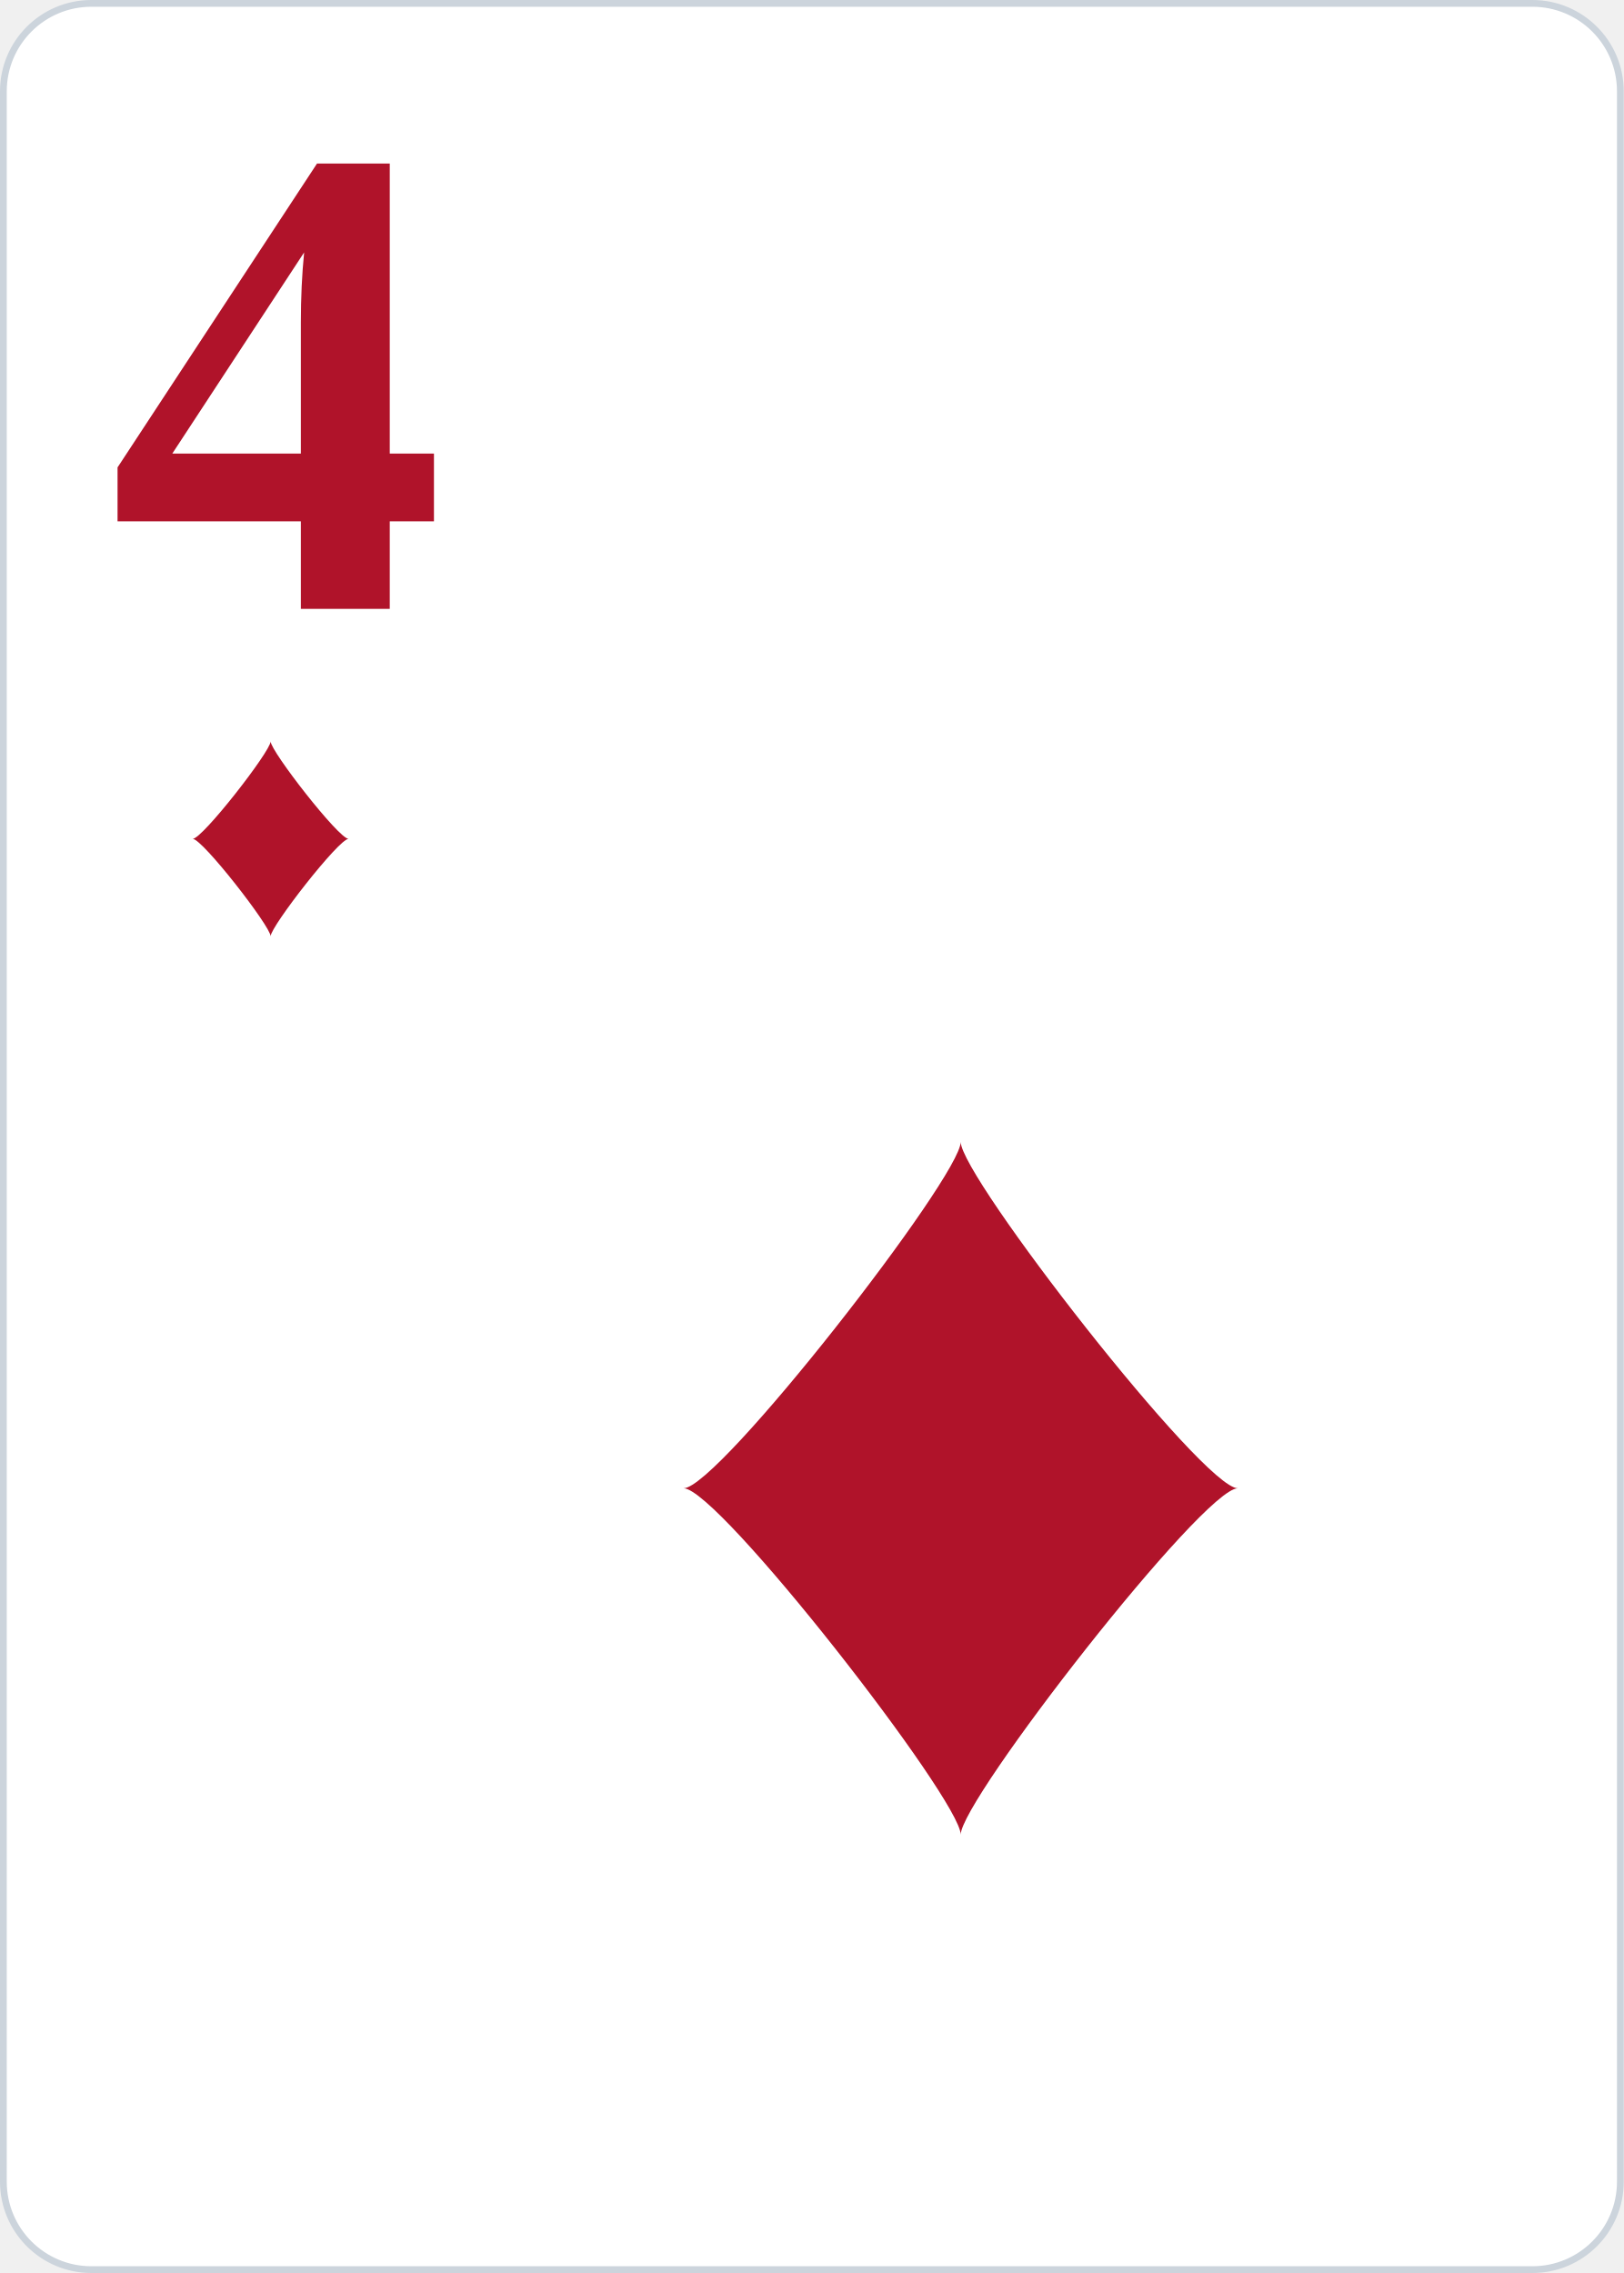
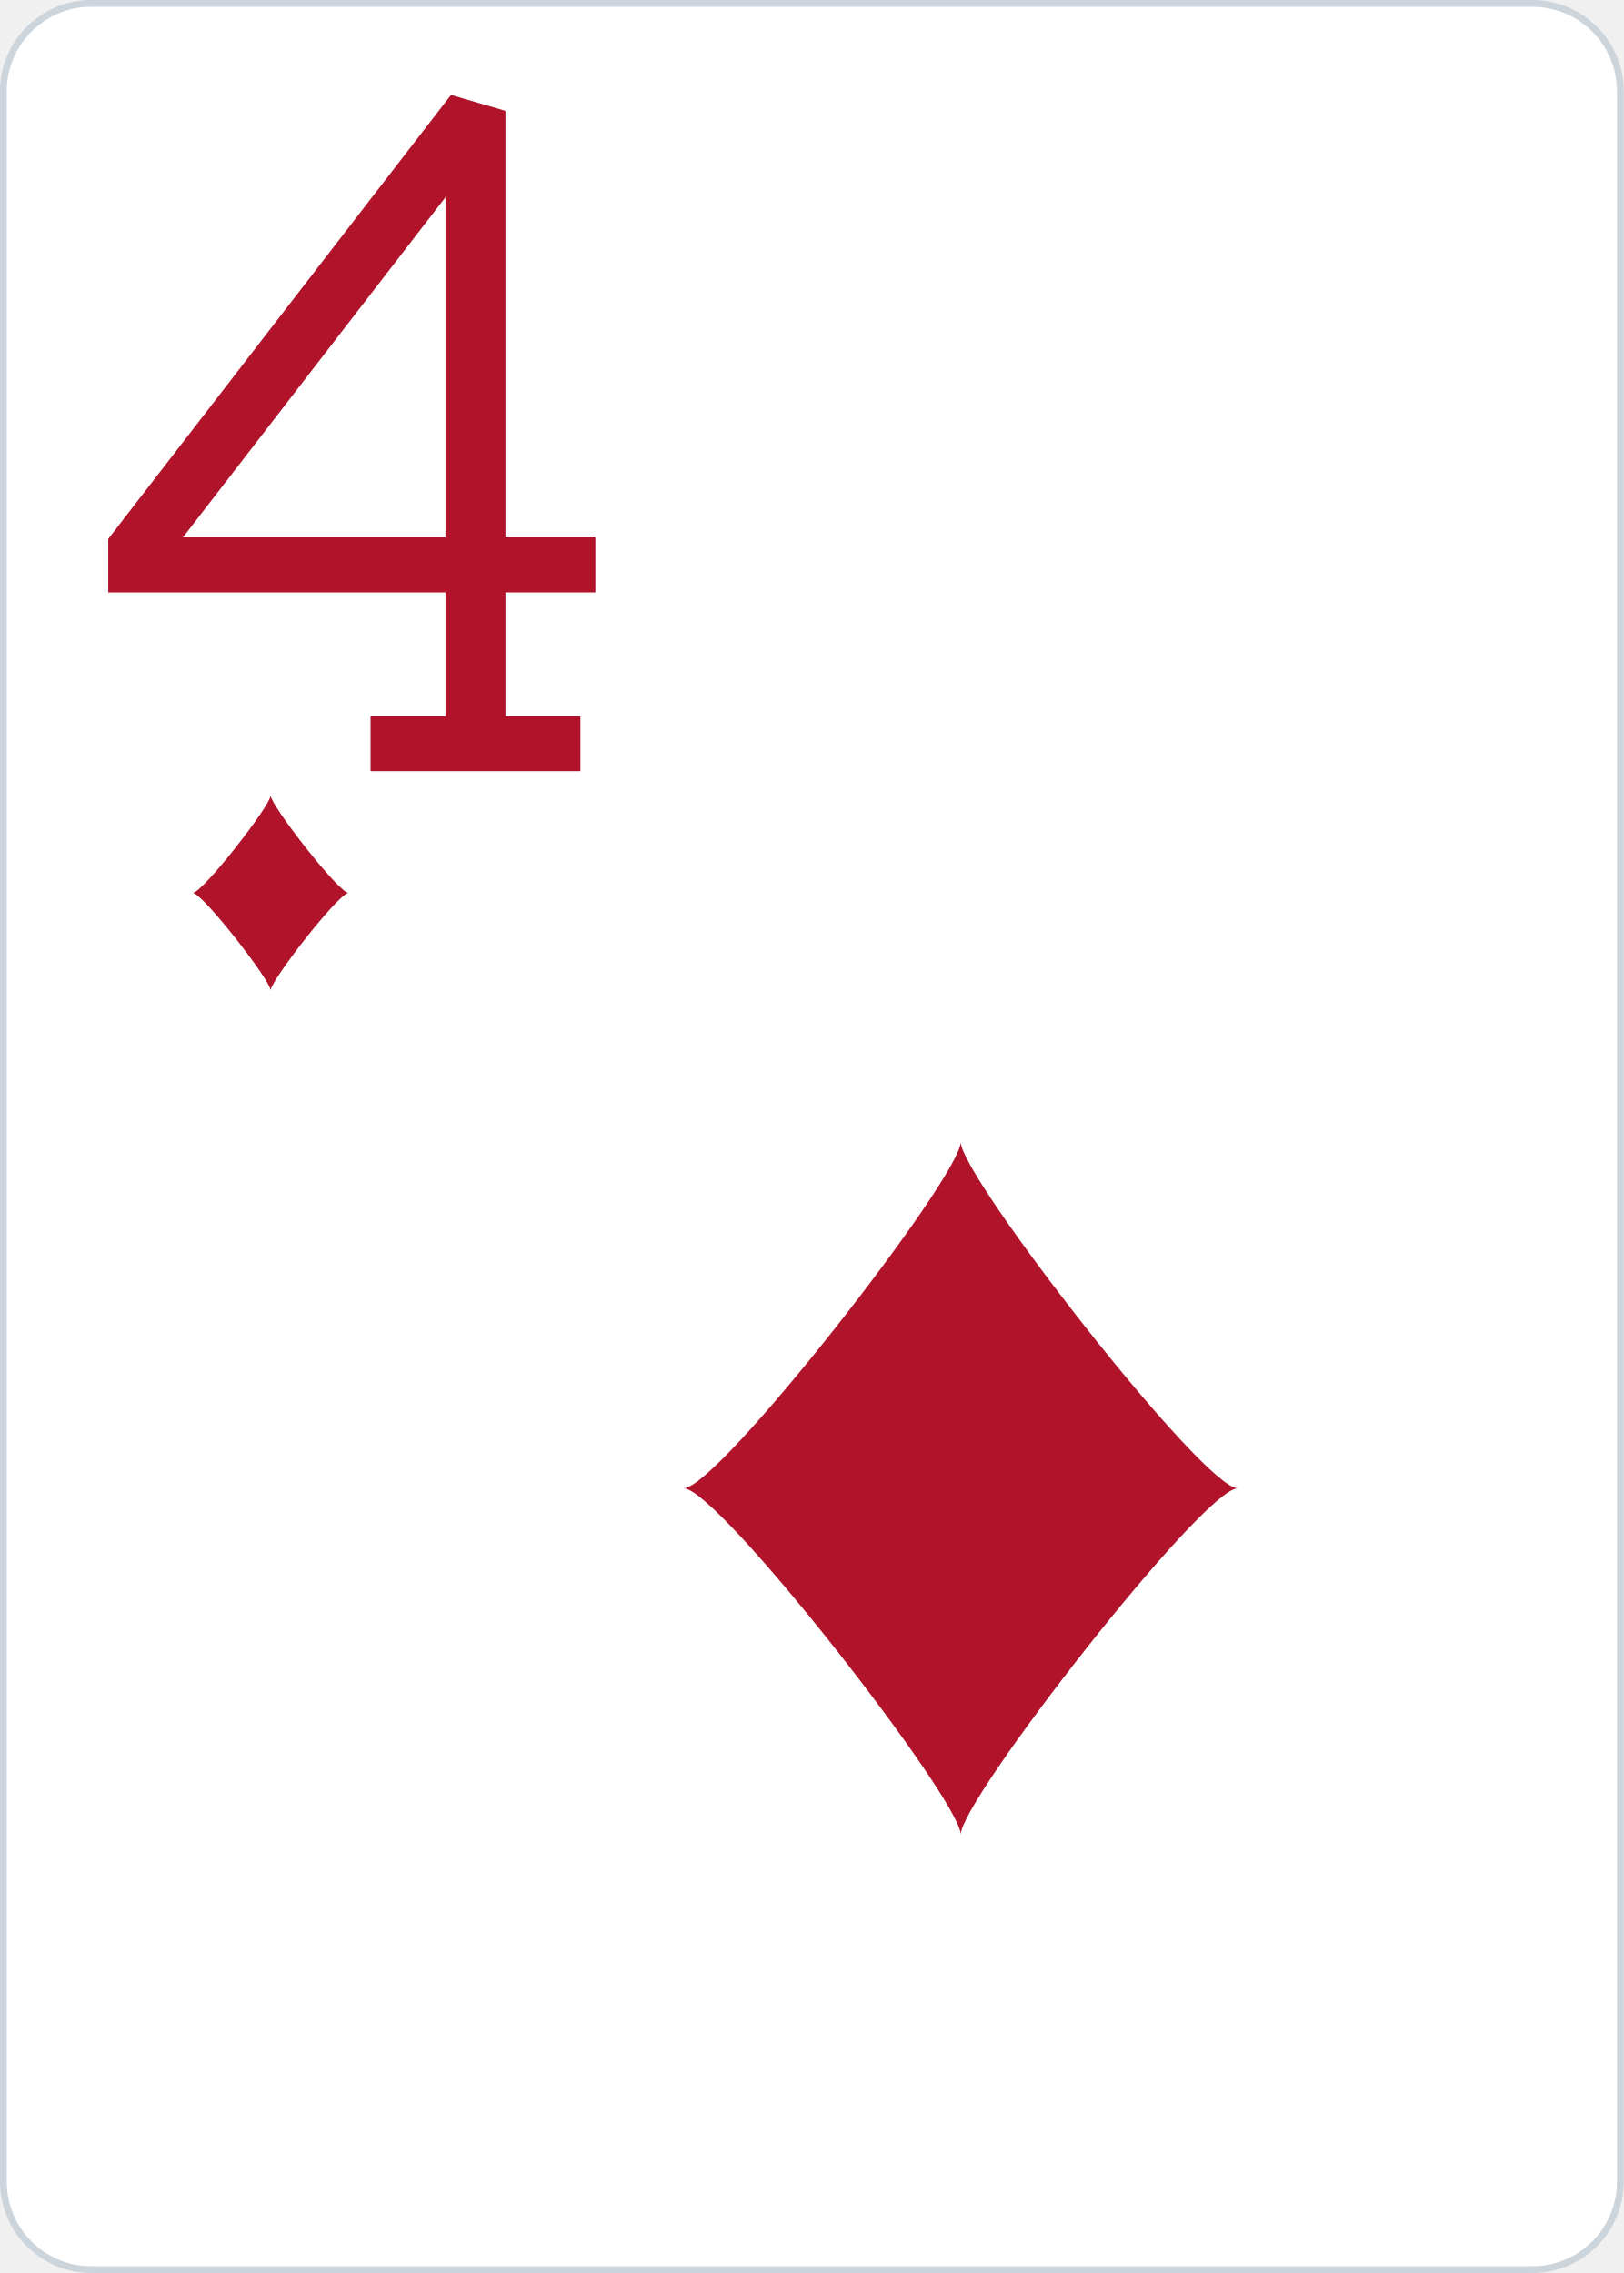
<svg xmlns="http://www.w3.org/2000/svg" xmlns:xlink="http://www.w3.org/1999/xlink" class="card" face="4D" width="2.5in" height="3.5in" viewBox="-120 -168 240 336">
  <defs>
    <symbol id="pD" viewBox="-600 -600 1200 1200">
      <path d="M-400 0C-350 0 0 -450 0 -500C0 -450 350 0 400 0C350 0 0 450 0 500C0 450 -350 0 -400 0Z" fill="#b0132a" />
    </symbol>
    <g id="iD4">
-       <text x="-104" y="-78" font-family="Georgia,'Times New Roman',Times,serif" font-size="100" font-weight="700" text-anchor="start" textLength="72" lengthAdjust="spacingAndGlyphs" fill="#b0132a">4</text>
-       <use xlink:href="#pD" x="-97.28" y="-61.28" width="34.56" height="34.56" />
+       <path d="M50 460L250 460M150 460L150 -460L-300 175L-300 200L270 200" transform="matrix(0.110769 0 0 0.101678 -66.33846 -104.8388)" fill="none" stroke="#b0132a" stroke-width="80" stroke-linecap="square" stroke-linejoin="miter" stroke-miterlimit="1.5" vector-effect="none" />
+       <use xlink:href="#pD" x="-97.28" y="-53.28" width="34.56" height="34.56" />
    </g>
  </defs>
  <rect x="-119.5" y="-167.5" width="239" height="335" rx="13" ry="13" fill="#ffffff" stroke="#ccd4dc" />
  <use xlink:href="#iD4" />
  <use xlink:href="#pD" x="-39.44" y="-9.44" width="122.88" height="122.88" />
</svg>
